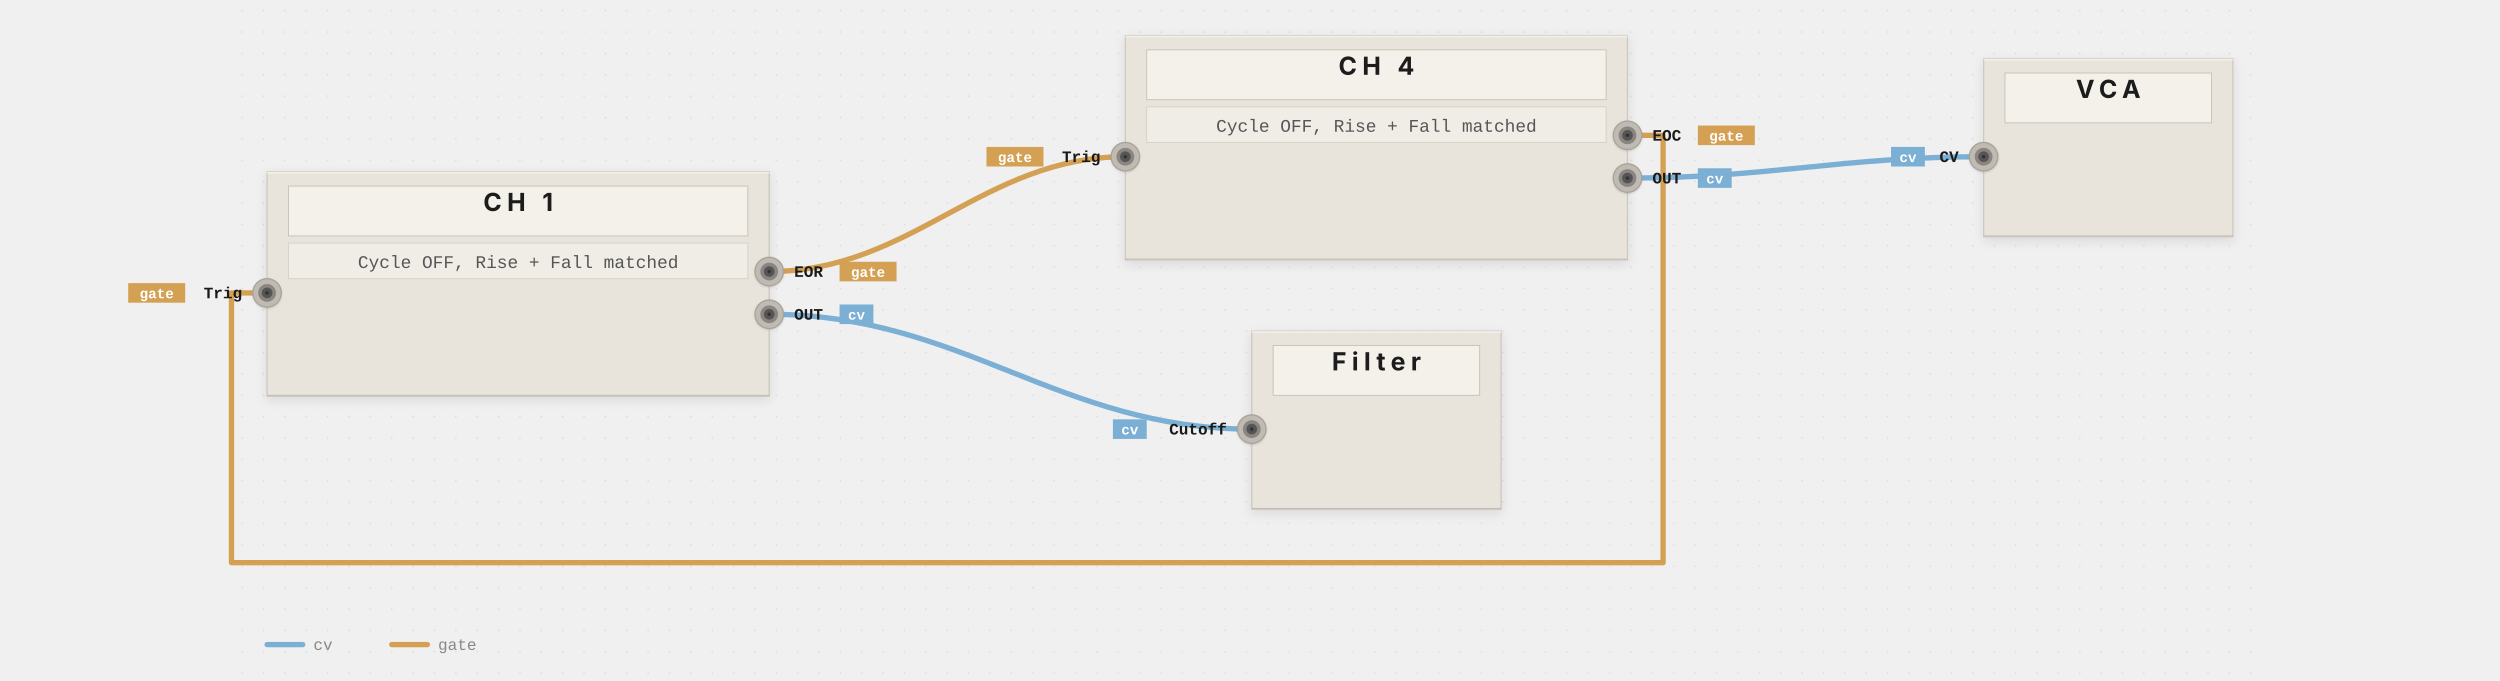
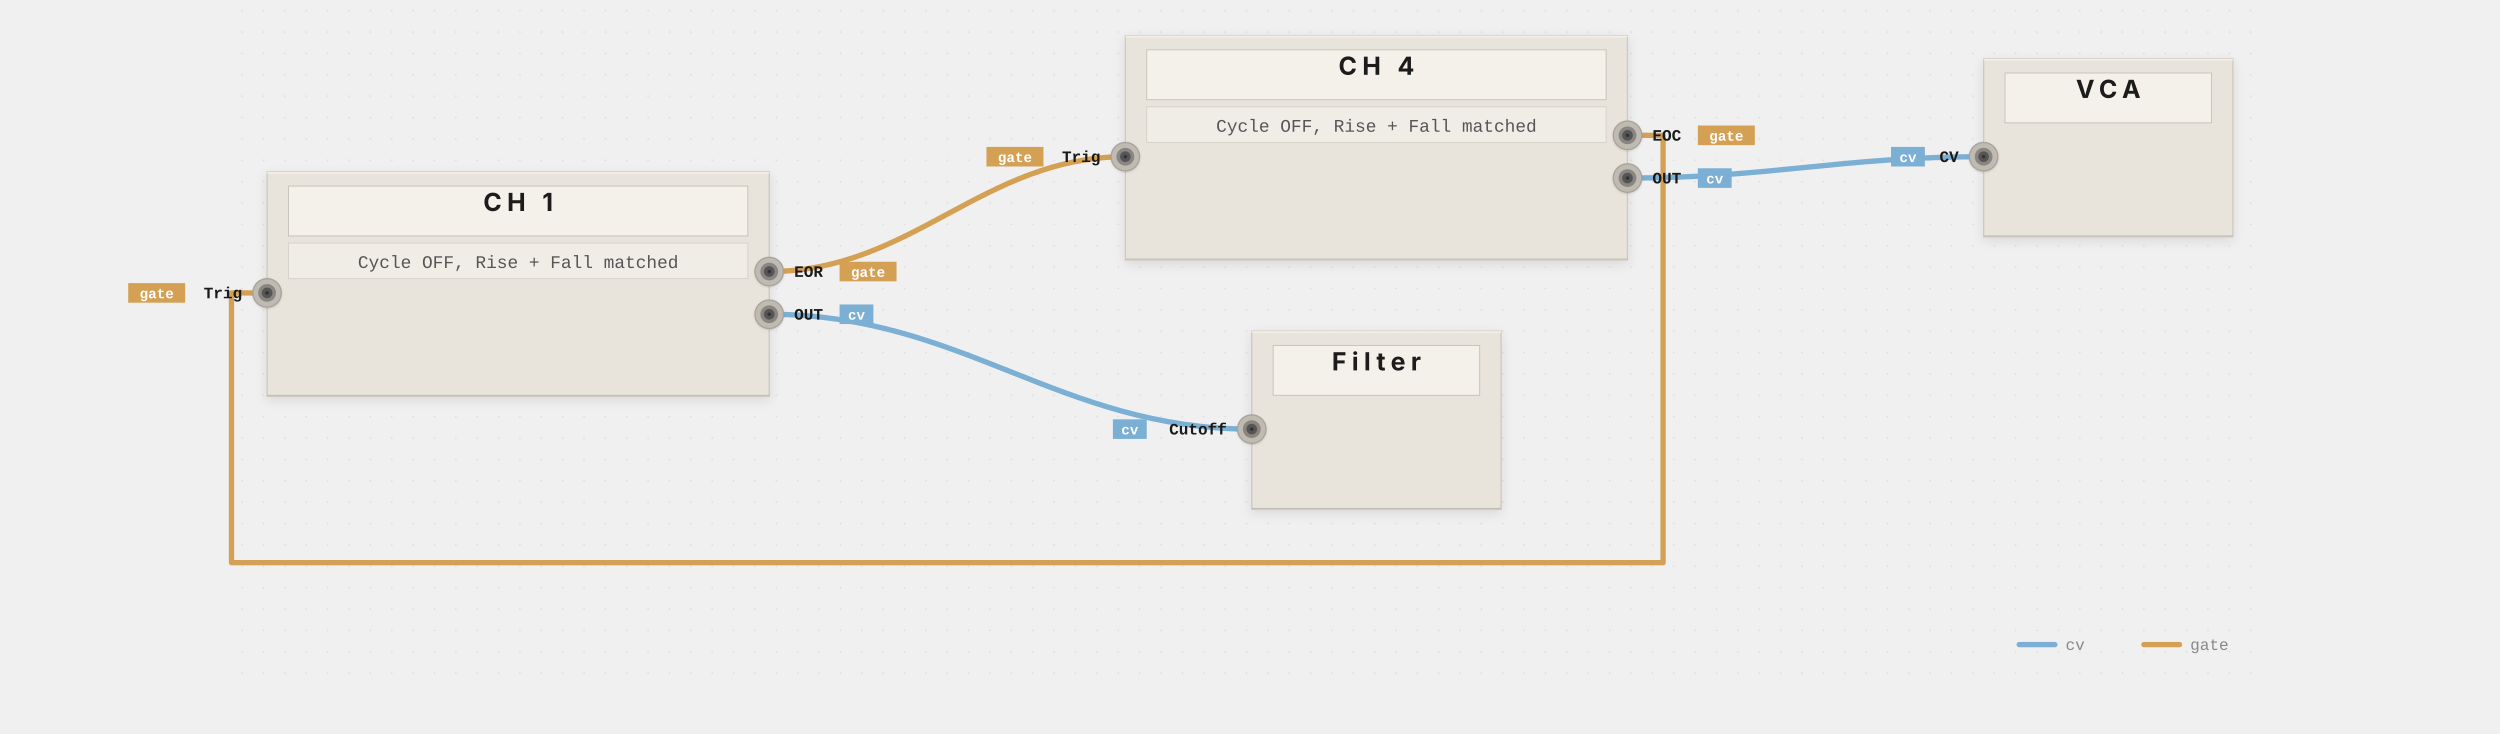
- <svg xmlns="http://www.w3.org/2000/svg" viewBox="-130 0 1404 382" width="100%" data-pf-min-width="1404" role="img" aria-labelledby="pf-c7506e-title pf-c7506e-desc">
+ <svg xmlns="http://www.w3.org/2000/svg" viewBox="-130 0 1404 412" width="100%" data-pf-min-width="1404" role="img" aria-labelledby="pf-225cee-title pf-225cee-desc">
  <style>@media print { .pf-panel, .pf-jack { filter: none; } }</style>
  <defs>
-     <filter id="pf-c7506e-panel-shadow" x="-20%" y="-20%" width="140%" height="140%">
+     <filter id="pf-225cee-panel-shadow" x="-20%" y="-20%" width="140%" height="140%">
      <feDropShadow dx="0" dy="2" stdDeviation="3" flood-opacity="0.1" />
    </filter>
-     <filter id="pf-c7506e-jack-shadow" x="-20%" y="-20%" width="140%" height="140%">
+     <filter id="pf-225cee-jack-shadow" x="-20%" y="-20%" width="140%" height="140%">
      <feDropShadow dx="0" dy="0.5" stdDeviation="0.8" flood-opacity="0.15" />
    </filter>
-     <pattern id="pf-c7506e-dots" width="12" height="12" patternUnits="userSpaceOnUse">
+     <pattern id="pf-225cee-dots" width="12" height="12" patternUnits="userSpaceOnUse">
      <circle cx="6" cy="6" r="0.5" fill="#aaaaaa" opacity="0.3" />
    </pattern>
  </defs>
  <g class="pf-layer-bg">
-     <rect width="1144" height="382" fill="url(#pf-c7506e-dots)" />
+     <rect width="1144" height="382" fill="url(#pf-225cee-dots)" />
  </g>
  <g class="pf-layer-cables">
    <path d="M 302 152.5 C 382 152.5, 422 88, 502 88" stroke="#d4a054" stroke-width="3" fill="none" stroke-linecap="round" stroke-linejoin="round" data-connection="conn-0" data-signal="gate" />
    <path d="M 302 176.5 C 410.4 176.5, 464.6 241, 573 241" stroke="#7bafd4" stroke-width="3" fill="none" stroke-linecap="round" stroke-linejoin="round" data-connection="conn-2" data-signal="cv" />
    <path d="M 784 100 C 864 100, 904 88, 984 88" stroke="#7bafd4" stroke-width="3" fill="none" stroke-linecap="round" stroke-linejoin="round" data-connection="conn-3" data-signal="cv" />
    <path d="M 784 76 L 804 76 L 804 316 L 0 316 L 0 164.5 L 20 164.5" stroke="#d4a054" stroke-width="3" fill="none" stroke-linecap="round" stroke-linejoin="round" data-connection="conn-1" data-signal="gate" />
    <circle cx="302" cy="152.5" r="3.5" fill="#c49244" />
    <circle cx="502" cy="88" r="3.5" fill="#c49244" />
    <circle cx="302" cy="176.5" r="3.5" fill="#6a9ec3" />
    <circle cx="573" cy="241" r="3.5" fill="#6a9ec3" />
    <circle cx="784" cy="100" r="3.5" fill="#6a9ec3" />
    <circle cx="984" cy="88" r="3.5" fill="#6a9ec3" />
    <circle cx="784" cy="76" r="3.5" fill="#c49244" />
    <circle cx="20" cy="164.5" r="3.5" fill="#c49244" />
  </g>
  <g class="pf-layer-panels">
-     <g data-module="MATHS" filter="url(#pf-c7506e-panel-shadow)">
+     <g data-module="MATHS" filter="url(#pf-225cee-panel-shadow)">
      <rect x="20" y="96.5" width="282" height="126" fill="#e8e4dc" stroke="#cec8be" stroke-width="0.75" rx="0" />
      <line x1="20" y1="97" x2="302" y2="97" stroke="#f2efe8" stroke-width="1" />
      <line x1="20" y1="222" x2="302" y2="222" stroke="#bdb8ae" stroke-width="0.5" />
      <rect x="32" y="104.5" width="258" height="28" fill="#f4f1ea" stroke="#c5c0b6" stroke-width="0.5" />
      <text x="161" y="118.5" text-anchor="middle" font-family="system-ui, -apple-system, BlinkMacSystemFont, 'Segoe UI', sans-serif" font-size="14" font-weight="700" fill="#1a1a1a" letter-spacing="3">CH 1</text>
    </g>
-     <g data-module="MATHS" filter="url(#pf-c7506e-panel-shadow)">
+     <g data-module="MATHS" filter="url(#pf-225cee-panel-shadow)">
      <rect x="502" y="20" width="282" height="126" fill="#e8e4dc" stroke="#cec8be" stroke-width="0.75" rx="0" />
      <line x1="502" y1="20.5" x2="784" y2="20.5" stroke="#f2efe8" stroke-width="1" />
      <line x1="502" y1="145.5" x2="784" y2="145.5" stroke="#bdb8ae" stroke-width="0.5" />
      <rect x="514" y="28" width="258" height="28" fill="#f4f1ea" stroke="#c5c0b6" stroke-width="0.5" />
      <text x="643" y="42" text-anchor="middle" font-family="system-ui, -apple-system, BlinkMacSystemFont, 'Segoe UI', sans-serif" font-size="14" font-weight="700" fill="#1a1a1a" letter-spacing="3">CH 4</text>
    </g>
-     <g data-module="Filter" filter="url(#pf-c7506e-panel-shadow)">
+     <g data-module="Filter" filter="url(#pf-225cee-panel-shadow)">
      <rect x="573" y="186" width="140" height="100" fill="#e8e4dc" stroke="#cec8be" stroke-width="0.75" rx="0" />
      <line x1="573" y1="186.5" x2="713" y2="186.5" stroke="#f2efe8" stroke-width="1" />
      <line x1="573" y1="285.5" x2="713" y2="285.5" stroke="#bdb8ae" stroke-width="0.5" />
      <rect x="585" y="194" width="116" height="28" fill="#f4f1ea" stroke="#c5c0b6" stroke-width="0.5" />
      <text x="643" y="208" text-anchor="middle" font-family="system-ui, -apple-system, BlinkMacSystemFont, 'Segoe UI', sans-serif" font-size="14" font-weight="700" fill="#1a1a1a" letter-spacing="3">Filter</text>
    </g>
-     <g data-module="VCA" filter="url(#pf-c7506e-panel-shadow)">
+     <g data-module="VCA" filter="url(#pf-225cee-panel-shadow)">
      <rect x="984" y="33" width="140" height="100" fill="#e8e4dc" stroke="#cec8be" stroke-width="0.75" rx="0" />
      <line x1="984" y1="33.5" x2="1124" y2="33.5" stroke="#f2efe8" stroke-width="1" />
      <line x1="984" y1="132.5" x2="1124" y2="132.5" stroke="#bdb8ae" stroke-width="0.5" />
      <rect x="996" y="41" width="116" height="28" fill="#f4f1ea" stroke="#c5c0b6" stroke-width="0.5" />
      <text x="1054" y="55" text-anchor="middle" font-family="system-ui, -apple-system, BlinkMacSystemFont, 'Segoe UI', sans-serif" font-size="14" font-weight="700" fill="#1a1a1a" letter-spacing="3">VCA</text>
    </g>
  </g>
  <g class="pf-layer-params">
    <rect x="32" y="136.5" width="258" height="20" fill="#f0ede6" stroke="#d5d0c6" stroke-width="0.5" />
    <text x="161" y="150.5" text-anchor="middle" font-family="'SF Mono', 'Fira Code', Consolas, 'Courier New', monospace" font-size="10" fill="#555555">Cycle OFF, Rise + Fall matched</text>
    <rect x="514" y="60" width="258" height="20" fill="#f0ede6" stroke="#d5d0c6" stroke-width="0.5" />
    <text x="643" y="74" text-anchor="middle" font-family="'SF Mono', 'Fira Code', Consolas, 'Courier New', monospace" font-size="10" fill="#555555">Cycle OFF, Rise + Fall matched</text>
  </g>
  <g class="pf-layer-jacks">
-     <g data-port="maths--ch-1.trig" filter="url(#pf-c7506e-jack-shadow)">
+     <g data-port="maths--ch-1.trig" filter="url(#pf-225cee-jack-shadow)">
      <circle cx="20" cy="164.5" r="8" fill="#c0bbb2" stroke="#a8a39a" stroke-width="0.75" />
      <circle cx="20" cy="164.5" r="5" fill="#8a8580" />
      <circle cx="20" cy="164.5" r="3" fill="#555555" />
      <circle cx="20" cy="164.5" r="1" fill="#333333" />
    </g>
-     <g data-port="maths--ch-1.eor" filter="url(#pf-c7506e-jack-shadow)">
+     <g data-port="maths--ch-1.eor" filter="url(#pf-225cee-jack-shadow)">
      <circle cx="302" cy="152.5" r="8" fill="#c0bbb2" stroke="#a8a39a" stroke-width="0.75" />
      <circle cx="302" cy="152.5" r="5" fill="#8a8580" />
      <circle cx="302" cy="152.5" r="3" fill="#555555" />
      <circle cx="302" cy="152.5" r="1" fill="#333333" />
    </g>
-     <g data-port="maths--ch-1.out" filter="url(#pf-c7506e-jack-shadow)">
+     <g data-port="maths--ch-1.out" filter="url(#pf-225cee-jack-shadow)">
      <circle cx="302" cy="176.5" r="8" fill="#c0bbb2" stroke="#a8a39a" stroke-width="0.75" />
      <circle cx="302" cy="176.5" r="5" fill="#8a8580" />
      <circle cx="302" cy="176.5" r="3" fill="#555555" />
      <circle cx="302" cy="176.5" r="1" fill="#333333" />
    </g>
-     <g data-port="maths--ch-4.trig" filter="url(#pf-c7506e-jack-shadow)">
+     <g data-port="maths--ch-4.trig" filter="url(#pf-225cee-jack-shadow)">
      <circle cx="502" cy="88" r="8" fill="#c0bbb2" stroke="#a8a39a" stroke-width="0.75" />
      <circle cx="502" cy="88" r="5" fill="#8a8580" />
      <circle cx="502" cy="88" r="3" fill="#555555" />
      <circle cx="502" cy="88" r="1" fill="#333333" />
    </g>
-     <g data-port="maths--ch-4.eoc" filter="url(#pf-c7506e-jack-shadow)">
+     <g data-port="maths--ch-4.eoc" filter="url(#pf-225cee-jack-shadow)">
      <circle cx="784" cy="76" r="8" fill="#c0bbb2" stroke="#a8a39a" stroke-width="0.75" />
      <circle cx="784" cy="76" r="5" fill="#8a8580" />
      <circle cx="784" cy="76" r="3" fill="#555555" />
      <circle cx="784" cy="76" r="1" fill="#333333" />
    </g>
-     <g data-port="maths--ch-4.out" filter="url(#pf-c7506e-jack-shadow)">
+     <g data-port="maths--ch-4.out" filter="url(#pf-225cee-jack-shadow)">
      <circle cx="784" cy="100" r="8" fill="#c0bbb2" stroke="#a8a39a" stroke-width="0.75" />
      <circle cx="784" cy="100" r="5" fill="#8a8580" />
      <circle cx="784" cy="100" r="3" fill="#555555" />
      <circle cx="784" cy="100" r="1" fill="#333333" />
    </g>
-     <g data-port="filter.cutoff" filter="url(#pf-c7506e-jack-shadow)">
+     <g data-port="filter.cutoff" filter="url(#pf-225cee-jack-shadow)">
      <circle cx="573" cy="241" r="8" fill="#c0bbb2" stroke="#a8a39a" stroke-width="0.75" />
      <circle cx="573" cy="241" r="5" fill="#8a8580" />
      <circle cx="573" cy="241" r="3" fill="#555555" />
      <circle cx="573" cy="241" r="1" fill="#333333" />
    </g>
-     <g data-port="vca.cv" filter="url(#pf-c7506e-jack-shadow)">
+     <g data-port="vca.cv" filter="url(#pf-225cee-jack-shadow)">
      <circle cx="984" cy="88" r="8" fill="#c0bbb2" stroke="#a8a39a" stroke-width="0.75" />
      <circle cx="984" cy="88" r="5" fill="#8a8580" />
      <circle cx="984" cy="88" r="3" fill="#555555" />
      <circle cx="984" cy="88" r="1" fill="#333333" />
    </g>
  </g>
  <g class="pf-layer-labels">
    <text x="6" y="167.5" font-family="'SF Mono', 'Fira Code', Consolas, 'Courier New', monospace" font-size="9" fill="#1a1a1a" font-weight="600" text-anchor="end">Trig</text>
    <rect class="pf-port-pill" x="-58" y="159" width="32" height="11" rx="0" fill="#d4a054" data-signal="gate" />
    <text class="pf-port-pill-text" x="-42" y="167.5" text-anchor="middle" font-family="'SF Mono', 'Fira Code', Consolas, 'Courier New', monospace" font-size="8" fill="#ffffff" font-weight="600">gate</text>
    <text x="316" y="155.5" font-family="'SF Mono', 'Fira Code', Consolas, 'Courier New', monospace" font-size="9" fill="#1a1a1a" font-weight="600" text-anchor="start">EOR</text>
    <rect class="pf-port-pill" x="341.5" y="147" width="32" height="11" rx="0" fill="#d4a054" data-signal="gate" />
    <text class="pf-port-pill-text" x="357.5" y="155.5" text-anchor="middle" font-family="'SF Mono', 'Fira Code', Consolas, 'Courier New', monospace" font-size="8" fill="#ffffff" font-weight="600">gate</text>
    <text x="316" y="179.5" font-family="'SF Mono', 'Fira Code', Consolas, 'Courier New', monospace" font-size="9" fill="#1a1a1a" font-weight="600" text-anchor="start">OUT</text>
    <rect class="pf-port-pill" x="341.5" y="171" width="19" height="11" rx="0" fill="#7bafd4" data-signal="cv" />
    <text class="pf-port-pill-text" x="351" y="179.5" text-anchor="middle" font-family="'SF Mono', 'Fira Code', Consolas, 'Courier New', monospace" font-size="8" fill="#ffffff" font-weight="600">cv</text>
    <text x="488" y="91" font-family="'SF Mono', 'Fira Code', Consolas, 'Courier New', monospace" font-size="9" fill="#1a1a1a" font-weight="600" text-anchor="end">Trig</text>
    <rect class="pf-port-pill" x="424" y="82.5" width="32" height="11" rx="0" fill="#d4a054" data-signal="gate" />
    <text class="pf-port-pill-text" x="440" y="91" text-anchor="middle" font-family="'SF Mono', 'Fira Code', Consolas, 'Courier New', monospace" font-size="8" fill="#ffffff" font-weight="600">gate</text>
    <text x="798" y="79" font-family="'SF Mono', 'Fira Code', Consolas, 'Courier New', monospace" font-size="9" fill="#1a1a1a" font-weight="600" text-anchor="start">EOC</text>
    <rect class="pf-port-pill" x="823.5" y="70.5" width="32" height="11" rx="0" fill="#d4a054" data-signal="gate" />
    <text class="pf-port-pill-text" x="839.5" y="79" text-anchor="middle" font-family="'SF Mono', 'Fira Code', Consolas, 'Courier New', monospace" font-size="8" fill="#ffffff" font-weight="600">gate</text>
    <text x="798" y="103" font-family="'SF Mono', 'Fira Code', Consolas, 'Courier New', monospace" font-size="9" fill="#1a1a1a" font-weight="600" text-anchor="start">OUT</text>
    <rect class="pf-port-pill" x="823.5" y="94.5" width="19" height="11" rx="0" fill="#7bafd4" data-signal="cv" />
    <text class="pf-port-pill-text" x="833" y="103" text-anchor="middle" font-family="'SF Mono', 'Fira Code', Consolas, 'Courier New', monospace" font-size="8" fill="#ffffff" font-weight="600">cv</text>
    <text x="559" y="244" font-family="'SF Mono', 'Fira Code', Consolas, 'Courier New', monospace" font-size="9" fill="#1a1a1a" font-weight="600" text-anchor="end">Cutoff</text>
    <rect class="pf-port-pill" x="495" y="235.5" width="19" height="11" rx="0" fill="#7bafd4" data-signal="cv" />
    <text class="pf-port-pill-text" x="504.5" y="244" text-anchor="middle" font-family="'SF Mono', 'Fira Code', Consolas, 'Courier New', monospace" font-size="8" fill="#ffffff" font-weight="600">cv</text>
    <text x="970" y="91" font-family="'SF Mono', 'Fira Code', Consolas, 'Courier New', monospace" font-size="9" fill="#1a1a1a" font-weight="600" text-anchor="end">CV</text>
    <rect class="pf-port-pill" x="932" y="82.5" width="19" height="11" rx="0" fill="#7bafd4" data-signal="cv" />
    <text class="pf-port-pill-text" x="941.5" y="91" text-anchor="middle" font-family="'SF Mono', 'Fira Code', Consolas, 'Courier New', monospace" font-size="8" fill="#ffffff" font-weight="600">cv</text>
  </g>
  <g class="pf-layer-annotations" />
  <g class="pf-layer-legend">
-     <g transform="translate(20, 362)">
+     <g transform="translate(1004, 362)">
      <line x1="0" y1="0" x2="20" y2="0" stroke="#7bafd4" stroke-width="3" stroke-linecap="round" />
      <text x="26" y="3" font-family="'SF Mono', 'Fira Code', Consolas, 'Courier New', monospace" font-size="9" fill="#888888">cv</text>
    </g>
-     <g transform="translate(90, 362)">
+     <g transform="translate(1074, 362)">
      <line x1="0" y1="0" x2="20" y2="0" stroke="#d4a054" stroke-width="3" stroke-linecap="round" />
      <text x="26" y="3" font-family="'SF Mono', 'Fira Code', Consolas, 'Courier New', monospace" font-size="9" fill="#888888">gate</text>
    </g>
  </g>
</svg>
